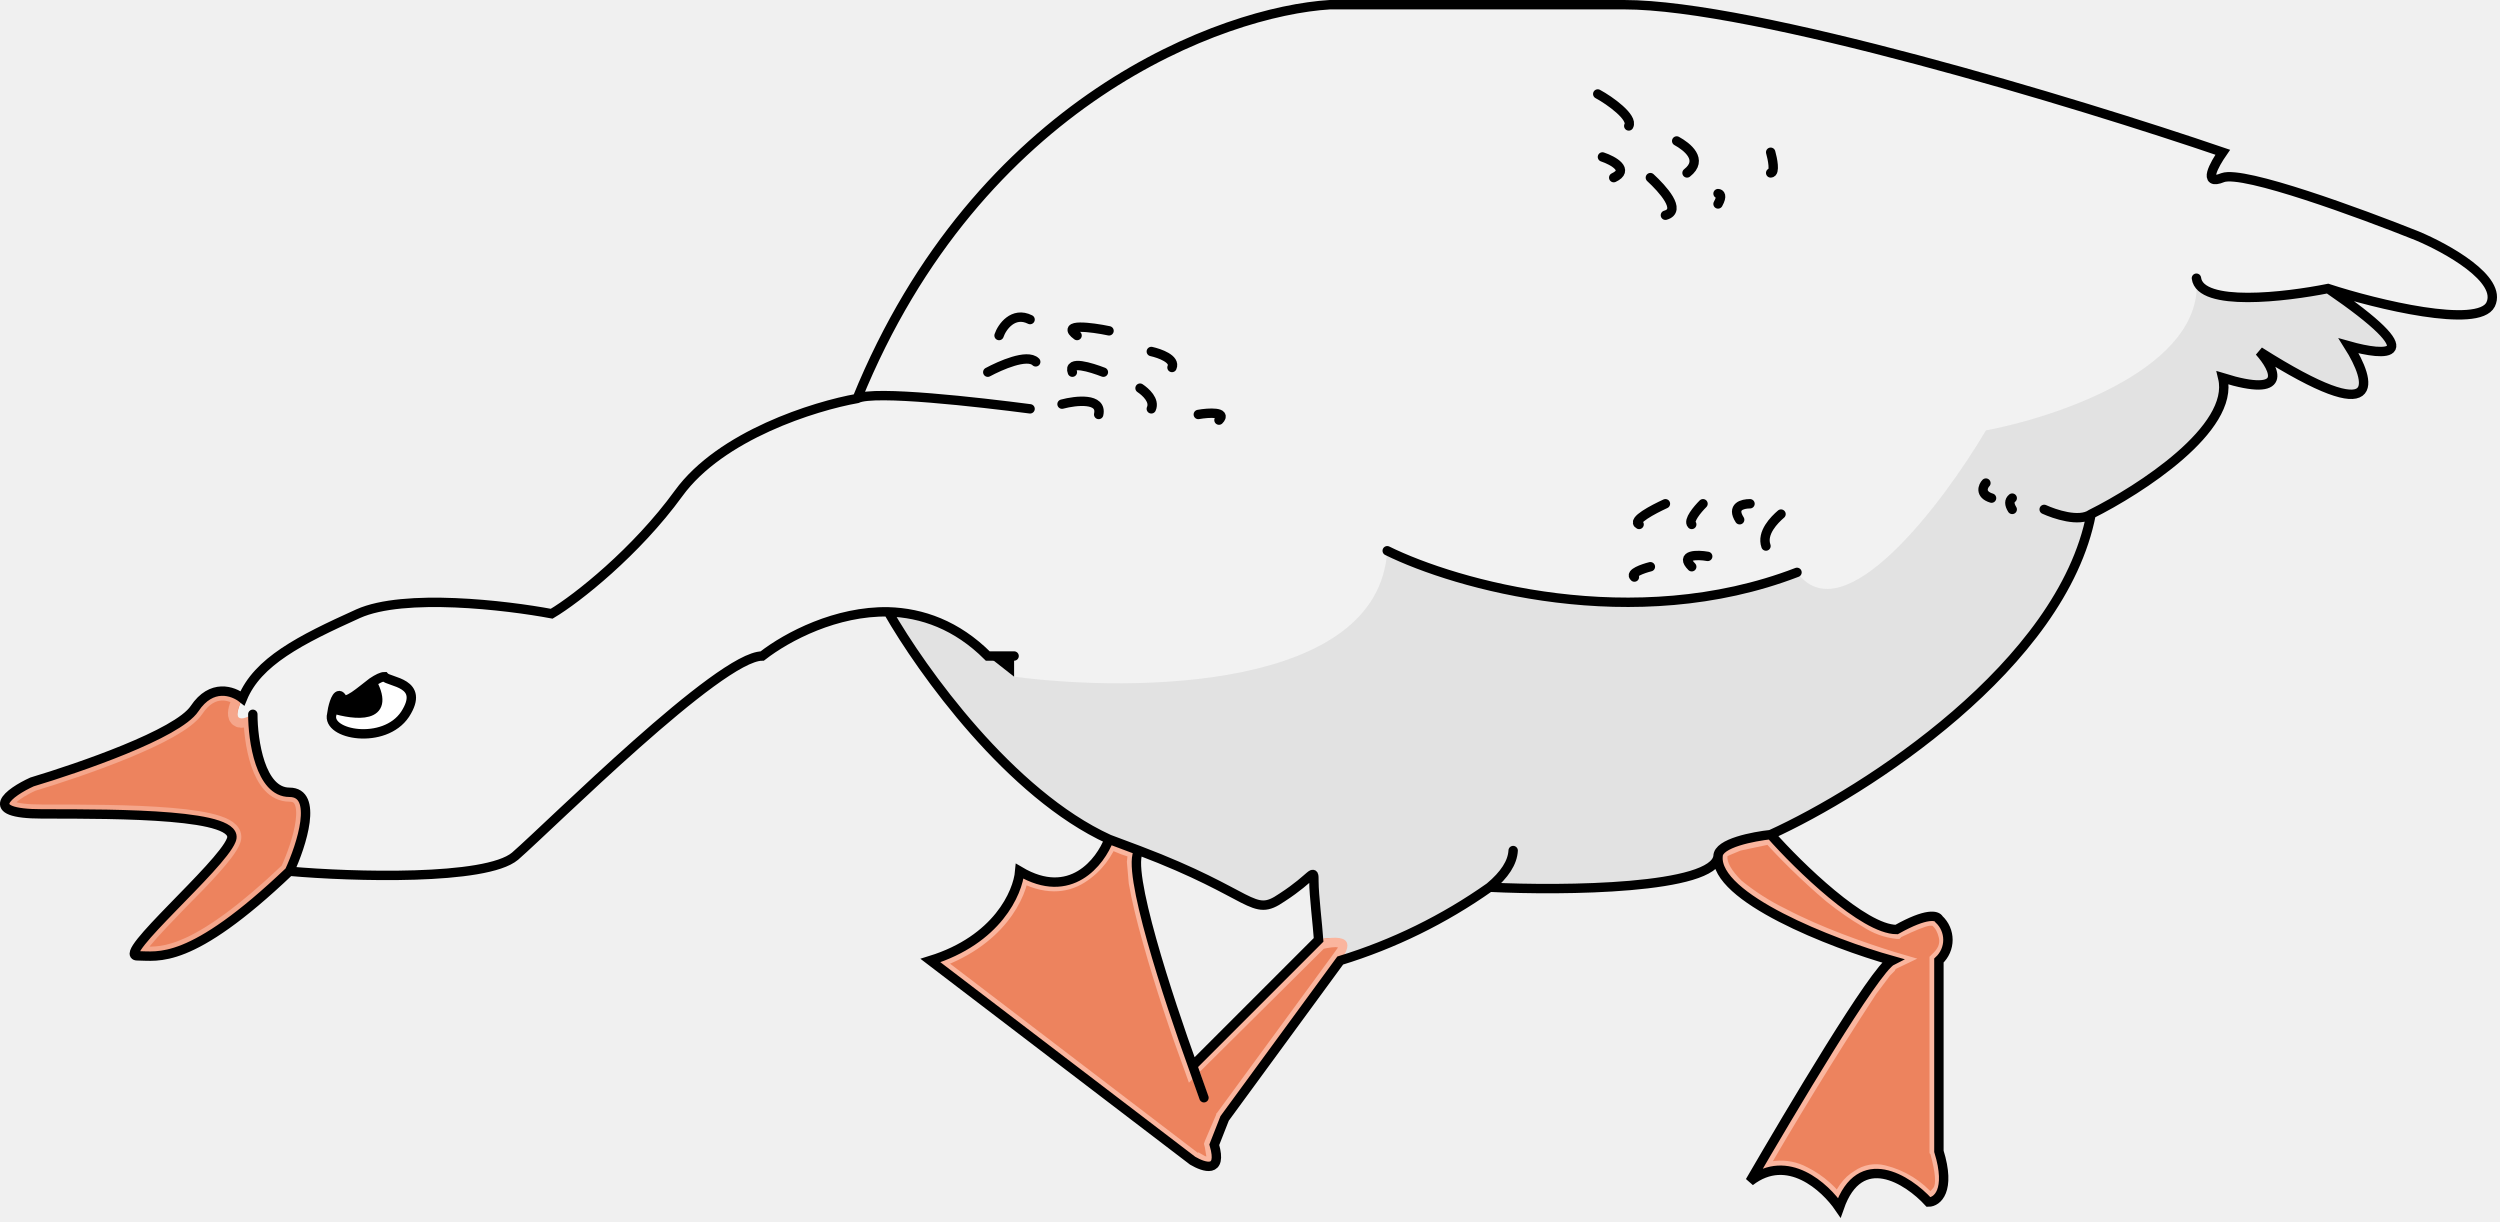
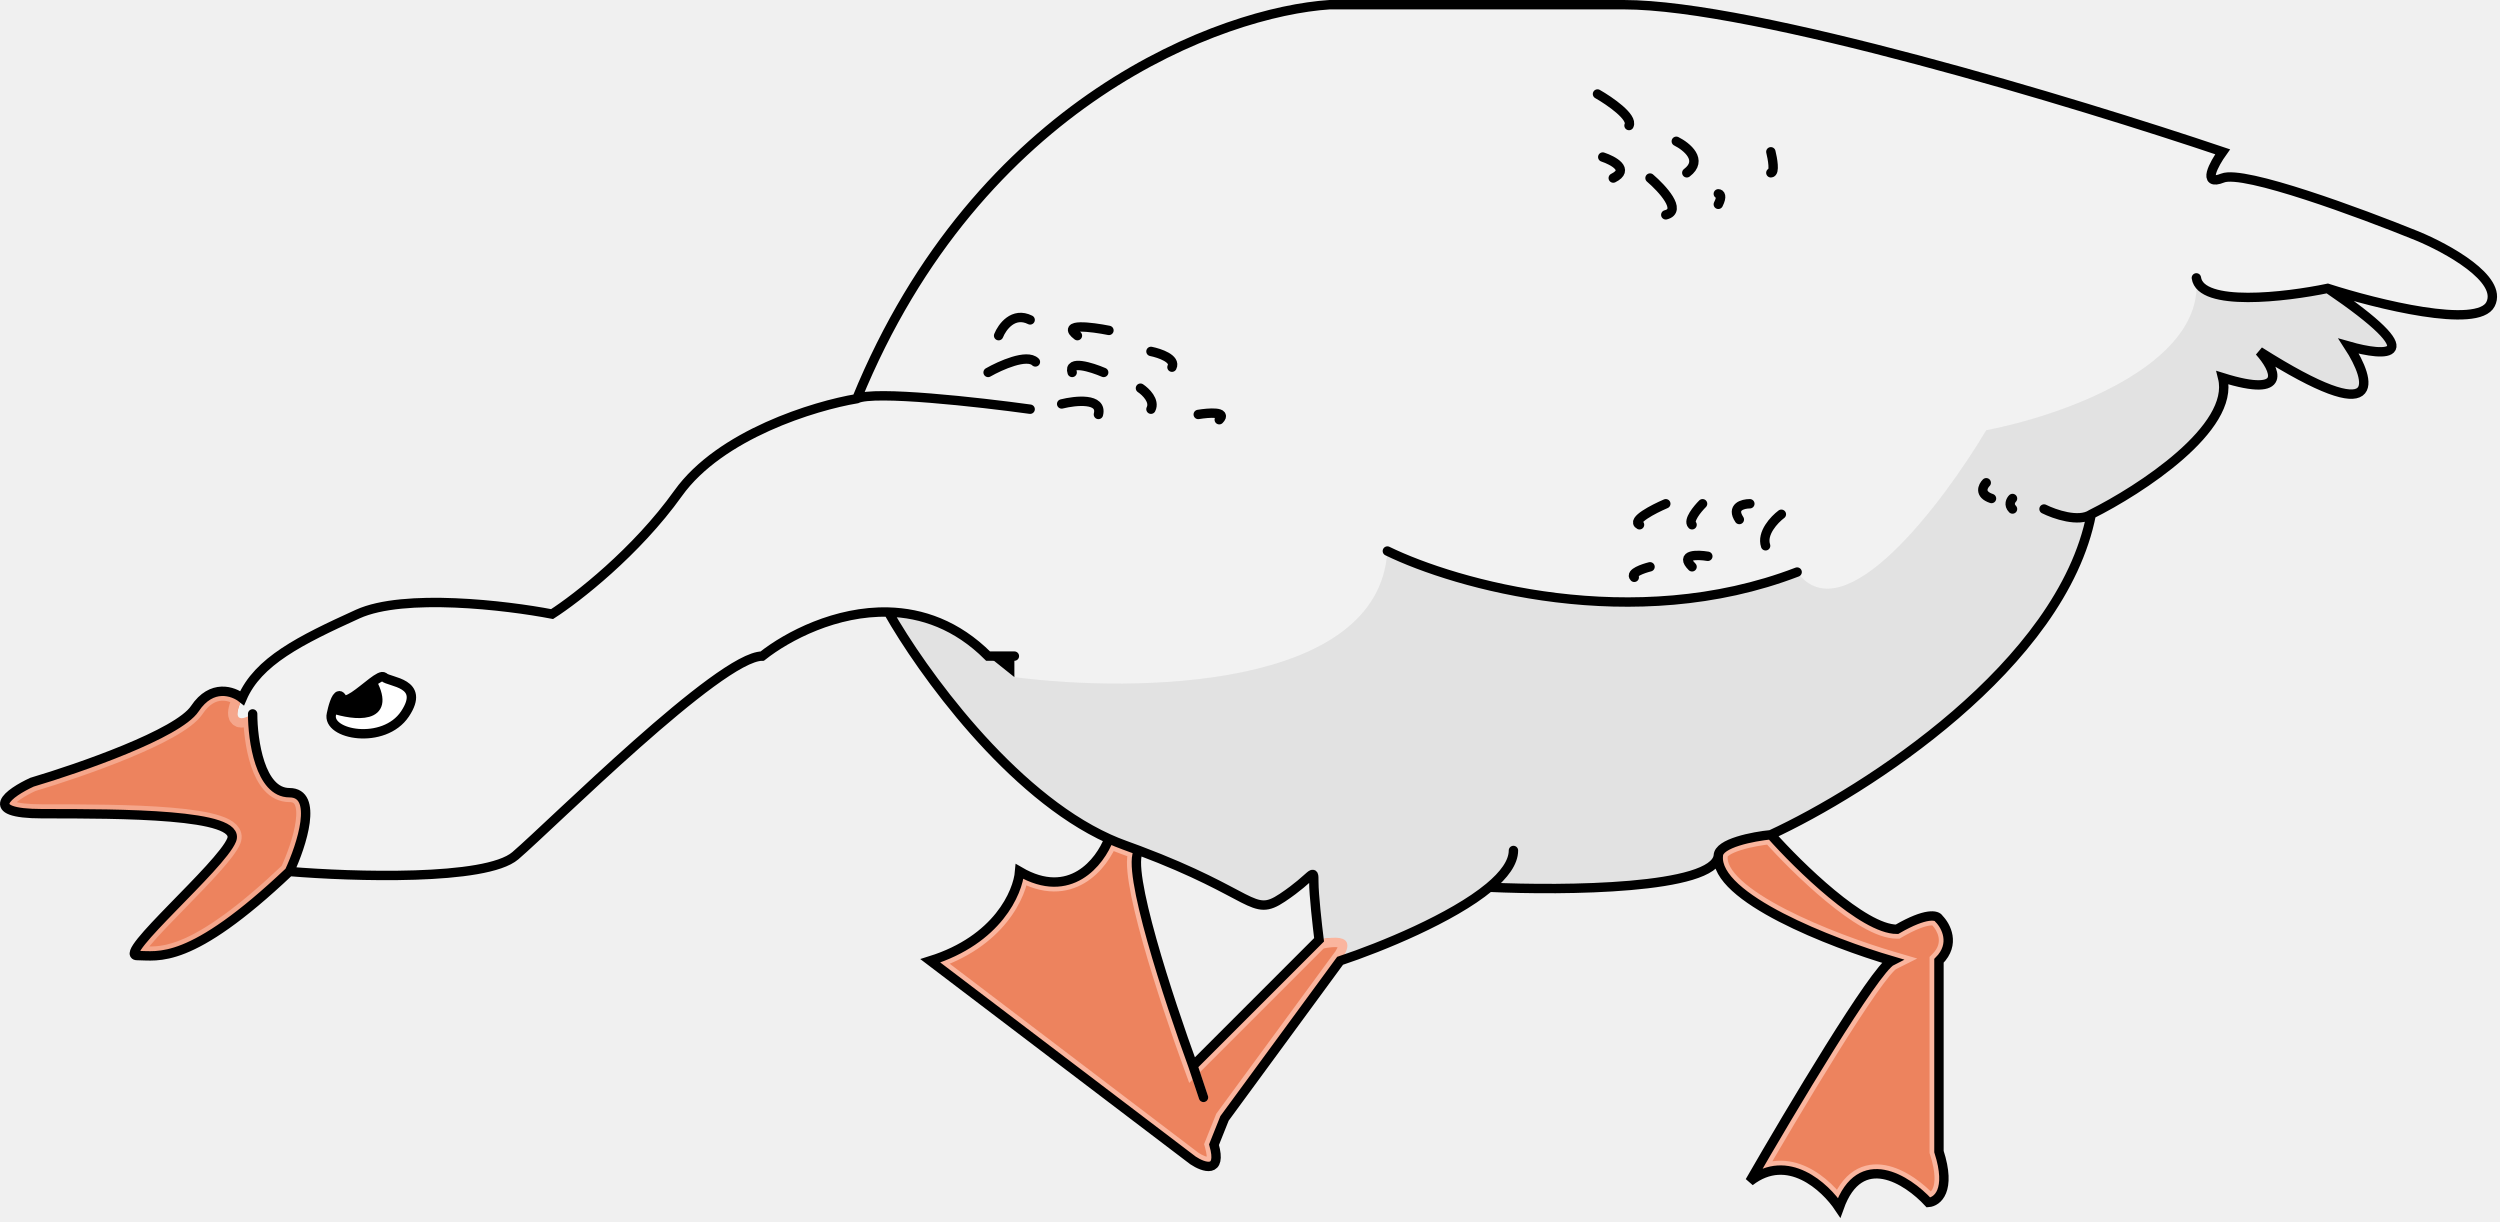
- <svg xmlns="http://www.w3.org/2000/svg" width="266" height="130" fill="none">
-   <path fill="#F2F2F2" fill-rule="evenodd" d="M247.7 30.7c5.2 1.7 16 4.3 17.3 1.7 1.3-2.7-4.7-6-7.8-7.3-6-2.4-18.5-7-20.7-6.2-2.2.9-.9-1.4 0-2.7C221 10.9 186.6.5 172.8.5h-31.3c-11.4.7-37.4 10.2-50.3 41.9-4.5.8-14.6 3.8-19 10.1a54 54 0 0 1-13.5 12.8c-4.8-.9-15.7-2.2-20.6 0-6.2 2.8-10.7 5.1-12.3 9-1.4 3.1.2 2.4 1.1 1.7 0 2.8.8 8.3 3.9 8.3s1.3 5.6 0 8.4c6.7.6 20.9 1 24-1.6 3.9-3.4 21.8-21.3 26.3-21.3 2.7-2.1 7.9-4.8 13.4-4.7q5.5 0 10.6 4.7h2.8V72c12.9 1.7 38.8 1.4 39.7-13.4 7.3 3.6 26.2 9 43.6 2.3 4.9 6.7 15.5-7.3 20.1-15.1 7.9-1.5 23.3-6.8 22.4-16.2.4 3.1 9.5 2 14 1.1M40.9 72c.5.6 4.4.6 2.2 4-2.2 3.3-8.4 2.2-7.8 0l.1-.6c.2-.9.6-1.9 1-1.1s2-.8 3.2-1.7q1-.7 1.3-.6" clip-rule="evenodd" />
-   <path fill="#E2E2E2" d="m107.9 72-2.8-2.2c-3.3-3.3-7-4.6-10.6-4.7 3.6 6.3 13 19.4 23.5 24.2l3.2 1.2c12.4 4.7 12 7.2 15.2 5 3.4-2.2 3.4-3.3 3.4-1.7 0 1.4.4 4.7.5 6.2q1.4-.4 2.5 0 .9.4-.2 2.2a56 56 0 0 0 15.9-7.8c7.9.4 23.9.2 24.3-3.3 0-1.4 3.8-2.1 5.6-2.3 10.1-4.6 31-18 34.1-34.1 5.2-2.6 15.3-9.1 14-14.5 7.1 2.2 5.6-.9 3.9-2.8 13.4 8.5 11.9 3.2 9.5-.6 3.9 1.1 8.9 1.5-2.2-6.1-4.5.9-13.6 2-14-1.1.9 9.4-14.5 14.7-22.4 16.2-4.6 7.8-15.2 21.8-20.1 15.1a59 59 0 0 1-43.6-2.3c-.9 14.8-26.8 15.1-39.7 13.4" />
-   <path fill="#fff" d="M43.1 76c2.2-3.4-1.7-3.4-2.2-4q-.4 0-1.3.6c2.1 4-1.9 3.5-4.2 2.8l-.1.6c-.6 2.2 5.6 3.3 7.8 0" />
-   <path fill="#000" d="M36.4 74.3c-.4-.8-.8.2-1 1.1 2.3.7 6.3 1.2 4.2-2.8-1.2.9-2.8 2.4-3.2 1.7" />
-   <path fill="#ED835E" d="m140.3 100-13.4 13.4c-2.5-6.9-7.2-21.1-5.7-22.9l-1.5-.6-1.7-.6c-.9 2.4-4.1 6.6-9.5 3.4-.2 2.3-2.4 7.3-9.5 9.5l27.9 21.3c1.2.7 3.2 1.4 2.3-1.7l1.1-2.8 12.3-16.8q1-1.8.2-2.2-1.1-.4-2.5 0m48.1-11.2c-1.8.2-5.6.9-5.6 2.3-.4 4.4 12.1 9.3 18.5 11.1-1.8.9-10.8 16.1-15.1 23.5 4-3.1 8 .6 9.5 2.8 2.2-6.3 7.3-3 9.5-.6.9 0 2.4-1.2 1.1-5.4v-20.3a3 3 0 0 0 0-4.4c-.2-.4-1.3-.7-4.5 1.1-3.5 0-10.4-6.7-13.4-10.1M26.9 76c-.9.7-2.5 1.4-1.1-1.7-1-.8-3.3-1.6-5.1 1.1S8.4 81.7 3.4 83.2c-2.4 1.1-5.6 3.4 1.1 3.4 8.4 0 21.3 0 20.1 2.8s-12.3 12.3-10 12.3c2.2 0 5.6 1.1 16.2-9 1.3-2.8 3.1-8.4 0-8.4s-3.9-5.5-3.9-8.3" />
-   <path fill="#000" d="M107.9 72v-2.2h-2.8z" />
-   <mask id="a" fill="#fff">
-     <path d="M15.2 101.7c2.2.1 5.9.2 15.6-9 1.3-2.8 3.1-8.4 0-8.4s-3.9-5.5-3.9-8.3c-2.3 1.3-1.7-.6-1.1-1.7-1-.8-3.3-1.6-5.1 1.1S8.4 81.7 3.4 83.2c-2.4 1.1-5.6 3.4 1.1 3.4 8.4 0 21.3 0 20.1 2.8-.5 1.3-3.1 4-5.6 6.5-2.9 3-5.6 5.8-4.4 5.8z" />
+ <svg xmlns="http://www.w3.org/2000/svg" width="266" height="130" viewBox="0 0 266 130" fill="none">
+   <path d="M247.668 30.683C252.885 32.36 263.654 35.043 264.995 32.36C266.337 29.677 260.337 26.398 257.17 25.094C251.208 22.672 238.725 18.051 236.489 18.945C234.253 19.84 235.557 17.455 236.489 16.151C221.025 10.934 186.63 0.5 172.768 0.5H141.467C130.102 1.245 104.129 10.673 91.161 42.421C86.69 43.167 76.629 46.222 72.157 52.483C67.685 58.743 61.351 63.662 58.742 65.338C53.898 64.407 42.98 63.103 38.061 65.338C31.913 68.133 27.441 70.369 25.764 74.282C24.422 77.412 25.95 76.704 26.882 75.959C26.882 78.753 27.664 84.343 30.795 84.343C33.925 84.343 32.099 89.932 30.795 92.727C37.502 93.286 51.699 93.733 54.83 91.05C58.742 87.697 76.629 69.81 81.1 69.81C83.82 67.657 88.979 64.981 94.515 65.124C98.082 65.217 101.806 66.481 105.135 69.81H107.93V72.046C120.786 73.723 146.721 73.387 147.616 58.631C154.882 62.171 173.774 67.574 191.214 60.867C196.133 67.574 206.678 53.6 211.336 45.775C219.161 44.285 234.588 38.956 233.694 29.566C234.141 32.696 243.196 31.615 247.668 30.683ZM40.856 72.046C41.415 72.605 45.327 72.605 43.092 75.959C40.856 79.312 34.707 78.194 35.266 75.959C35.3 75.789 35.344 75.596 35.395 75.4C35.627 74.514 36.018 73.55 36.384 74.282C36.76 75.033 38.396 73.514 39.599 72.605C40.188 72.161 40.672 71.862 40.856 72.046Z" fill-rule="evenodd" clip-rule="evenodd" fill="#F2F2F2" />
+   <path d="M107.93 72.046L105.135 69.81C101.806 66.481 98.082 65.217 94.515 65.124C98.054 71.386 107.476 84.501 117.991 89.251C118.547 89.502 119.106 89.73 119.668 89.932C120.194 90.122 120.7 90.308 121.187 90.491C133.605 95.166 133.209 97.673 136.436 95.522C139.79 93.286 139.79 92.168 139.79 93.845C139.79 95.186 140.163 98.503 140.349 99.993C141.119 99.801 142.167 99.688 142.754 99.993C143.304 100.279 143.45 100.932 142.585 102.229C146.982 100.764 154.523 97.678 158.463 94.404C166.399 94.777 182.382 94.627 182.829 91.05C182.829 89.709 186.556 89.001 188.419 88.814C198.48 84.156 219.385 70.816 222.515 54.718C227.732 52.11 237.83 45.551 236.489 40.186C243.643 42.421 242.078 39.254 240.402 37.391C253.816 45.887 252.326 40.558 249.904 36.832C253.816 37.95 258.847 38.285 247.668 30.683C243.196 31.615 234.141 32.696 233.694 29.566C234.588 38.956 219.161 44.285 211.336 45.775C206.678 53.6 196.133 67.574 191.214 60.867C173.774 67.574 154.882 62.171 147.616 58.631C146.721 73.387 120.786 73.723 107.93 72.046Z" fill="#E2E2E2" />
+   <path d="M43.092 75.959C45.327 72.605 41.415 72.605 40.856 72.046C40.672 71.862 40.188 72.161 39.599 72.605C41.725 76.629 37.682 76.145 35.395 75.4C35.344 75.596 35.3 75.789 35.266 75.959C34.707 78.194 40.856 79.312 43.092 75.959Z" fill="white" />
+   <path d="M36.384 74.282C36.018 73.55 35.627 74.514 35.395 75.4C37.682 76.145 41.725 76.629 39.599 72.605C38.396 73.514 36.76 75.033 36.384 74.282Z" fill="black" />
+   <path d="M140.349 99.993L126.934 113.408C124.407 106.515 119.718 92.28 121.187 90.491C120.7 90.308 120.194 90.122 119.668 89.932C119.106 89.73 118.547 89.502 117.991 89.251C117.059 91.714 113.855 95.857 108.489 92.727C108.303 94.963 106.141 99.993 98.987 102.229L126.934 123.469C128.052 124.215 130.064 124.923 129.17 121.793L130.288 118.998L142.585 102.229C143.45 100.932 143.304 100.279 142.754 99.993C142.167 99.688 141.119 99.801 140.349 99.993Z" fill="#ED835E" />
+   <path d="M188.419 88.814C186.556 89.001 182.829 89.709 182.829 91.05C182.382 95.522 194.94 100.366 201.275 102.229C199.486 103.124 190.468 118.253 186.183 125.705C190.208 122.575 194.195 126.264 195.685 128.5C197.921 122.24 202.952 125.519 205.188 127.941C206.119 127.871 207.647 126.691 206.305 122.527V120.675V102.229C208.094 100.441 207.051 98.503 206.305 97.758C206.119 97.372 204.964 97.056 201.834 98.876C198.257 98.876 191.4 92.168 188.419 88.814Z" fill="#ED835E" />
+   <path d="M26.882 75.959C25.95 76.704 24.422 77.412 25.764 74.282C24.832 73.536 22.522 72.717 20.733 75.4C18.945 78.082 8.437 81.734 3.406 83.225C0.984 84.343 -2.184 86.579 4.524 86.579C12.908 86.579 25.764 86.579 24.646 89.373C23.528 92.168 12.349 101.67 14.585 101.67C16.821 101.67 20.174 102.788 30.795 92.727C32.099 89.932 33.925 84.343 30.795 84.343C27.664 84.343 26.882 78.753 26.882 75.959Z" fill="#ED835E" />
+   <path d="M107.93 72.046V69.81H105.135L107.93 72.046Z" fill="black" />
+   <mask id="stroke0_240_56" fill="white">
+     <path d="M15.186 101.687C17.447 101.78 21.082 101.929 30.795 92.727C32.099 89.932 33.925 84.343 30.795 84.343C27.664 84.343 26.882 78.753 26.882 75.959C24.646 77.3 25.205 75.4 25.764 74.282C24.832 73.536 22.522 72.717 20.733 75.4C18.945 78.082 8.437 81.734 3.406 83.225C0.984 84.343 -2.184 86.579 4.524 86.579C12.908 86.579 25.764 86.579 24.646 89.373C24.133 90.657 21.498 93.354 19.015 95.897C16.09 98.891 13.376 101.67 14.585 101.67C14.776 101.67 14.975 101.678 15.186 101.687L15.186 101.687Z" />
  </mask>
-   <path stroke="#F5A68B" stroke-linecap="round" stroke-width="2" d="M30.8 92.7c-9.7 9.2-13.4 9.1-15.6 9h0-.6c-1.2 0 1.5-2.8 4.4-5.8 2.5-2.5 5.1-5.2 5.6-6.5 1.2-2.8-11.7-2.8-20.1-2.8-6.7 0-3.5-2.3-1.1-3.4 5-1.5 15.5-5.1 17.3-7.8s4.1-1.9 5.1-1.1c-.6 1.1-1.2 3 1.1 1.7 0 2.8.8 8.3 3.9 8.3s1.3 5.6 0 8.4Z" mask="url(#a)" />
-   <mask id="b" fill="#fff">
-     <path d="m126.9 113.4 13.4-13.4c4.1-.9 3.2 1.1 2.3 2.2L130.3 119l-1.1 2.8c.9 3.1-1.1 2.4-2.3 1.7L99 102.2c7.1-2.2 9.3-7.2 9.5-9.5 5.4 3.2 8.6-1 9.5-3.4l3.2 1.2c-1.5 1.8 3.2 16 5.7 22.9m55.9-22.3c0-1.4 3.8-2.1 5.6-2.3 3 3.4 9.9 10.1 13.4 10.1 3.2-1.8 4.3-1.5 4.5-1.1a3 3 0 0 1 0 4.4v20.3c1.3 4.2-.2 5.4-1.1 5.4-2.2-2.4-7.3-5.7-9.5.6-1.5-2.2-5.5-5.9-9.5-2.8 4.3-7.4 13.3-22.6 15.1-23.5-6.4-1.8-18.9-6.7-18.5-11.1" />
+   <path d="M30.795 92.727C21.082 101.929 17.447 101.78 15.186 101.687L15.186 101.687C14.975 101.678 14.776 101.67 14.585 101.67C13.376 101.67 16.09 98.891 19.015 95.897C21.498 93.354 24.133 90.657 24.646 89.373C25.764 86.579 12.908 86.579 4.524 86.579C-2.184 86.579 0.984 84.343 3.406 83.225C8.437 81.734 18.945 78.082 20.733 75.4C22.522 72.717 24.832 73.536 25.764 74.282C25.205 75.4 24.646 77.3 26.882 75.959C26.882 78.753 27.664 84.343 30.795 84.343C33.925 84.343 32.099 89.932 30.795 92.727Z" stroke-width="2" stroke-linecap="round" stroke="#F5A68B" mask="url(#stroke0_240_56)" />
+   <mask id="stroke1_240_56" fill="white">
+     <path d="M126.934 113.408L140.349 99.993C144.374 99.099 143.517 101.111 142.585 102.229L130.288 118.998L129.17 121.793C130.064 124.923 128.052 124.215 126.934 123.469L98.987 102.229C106.141 99.993 108.303 94.963 108.489 92.727C113.855 95.857 117.059 91.714 117.991 89.251C118.547 89.502 119.106 89.73 119.668 89.932C120.194 90.122 120.7 90.308 121.187 90.491C119.718 92.28 124.407 106.515 126.934 113.408Z" />
+     <path d="M182.829 91.05C182.829 89.709 186.556 89.001 188.419 88.814C191.4 92.168 198.257 98.876 201.834 98.876C204.964 97.056 206.119 97.372 206.305 97.758C207.051 98.503 208.094 100.441 206.305 102.229V120.675V122.527C207.647 126.691 206.119 127.871 205.188 127.941C202.952 125.519 197.921 122.24 195.685 128.5C194.195 126.264 190.208 122.575 186.183 125.705C190.469 118.253 199.486 103.124 201.275 102.229C194.94 100.366 182.382 95.522 182.829 91.05Z" />
  </mask>
-   <path fill="#FAB59E" d="M127.4 113.2q-.2-.4-.6-.3-.5.2-.3.7l.4-.2zm.2 3.7q.2.5.6.3.4-.1.3-.6l-.4.2zm-.7-3.5-.4.2 1.1 3.3.5-.1.4-.2-1.1-3.4zm13.4-13.4-.2-1-.3.1-.2.2zm-13.4 13.4-.9.4.5 1.4 1.1-1.1zm-7.2-23.5.3-.9zm1.5.6.8.6.8-1.1-1.3-.4zm-3.2-1.2.4-1-1-.4-.3 1zm-9.5 3.4.5-.8-1.4-.8-.1 1.5zm-9.5 9.5-.3-.9-1.9.6 1.6 1.1zm27.9 21.3-.6.8h.1zm2.3-1.7-1-.4-.1.3.1.4zm1.1-2.8-.8-.6-.1.1v.1zm12.3-16.8-.8-.6zm45.8-13.4.8-.6-.4-.4h-.5zm-5.6 2.3h1zm18.5 11.1.4.9 2.3-1.1-2.4-.7zm-15.1 23.5-.9-.5 1.5 1.3zm9.5 2.8-.8.6 1.1 1.6.6-1.9zm9.5-.6-.7.7.3.4.5-.1zm1.1-30.1-.9.4.1.1.1.2zm0 4.4-.7-.7-.3.3v.4zm0 20.3h-1v.2l.1.1zm-4.5-23.6v1h.3l.2-.2zm-61.5 1.1-.7-.7-13.4 13.4.7.7.7.7 13.5-13.4zm-20.6-10.1-.4 1 1.5.5.4-.9.3-.9-1.5-.6zm7.2 23.5 1-.3a95 95 0 0 1-5.8-19.4l-.2-2 .1-.5v-.1l-.8-.6-.8-.6-.4.8-.1 1 .2 2.3q.5 2.8 1.5 6.3c1.3 4.7 3.1 10 4.4 13.5zM118 89.3l-.4.9 1.7.7.4-1 .3-.9-1.6-.7zm0 0-.9-.4a8 8 0 0 1-2.7 3.3c-1.3.8-3 1.1-5.4-.3l-.5.8-.5.9c3 1.7 5.5 1.5 7.4.3s3-2.9 3.5-4.3zm-9.5 3.4-1-.1c-.2 1.9-2 6.6-8.8 8.7l.3.9.3 1c7.5-2.4 10-7.7 10.2-10.4zm-9.5 9.5-.6.8 27.9 21.3.6-.8.6-.8-27.9-21.3zm27.9 21.3-.5.8 1.1.6q.7.3 1.5.2l.9-.5q.3-.4.4-.9.3-.9-.2-2.2l-.9.3-1 .3.2 1.2v-.1l.2-.1h-.1l-.3-.1-.7-.4zm2.3-1.7.9.4 1.1-2.8-.9-.4-.9-.4-1.2 2.8zm1.1-2.8.8.6 12.3-16.8-.8-.6-.8-.6-12.3 16.8zm58.1-30.2-.1-1q-1.6.1-3.7.7l-1.7.8q-1 .5-1.1 1.8h2l.2-.1 1.2-.5 3.3-.7zm12.9 13.4.3-.9c-3.2-1-7.8-2.6-11.6-4.6a24 24 0 0 1-4.7-3q-1.6-1.6-1.5-2.6h-1l-1-.1c-.1 1.6.9 3 2.2 4.2q2 1.8 5.1 3.3a81 81 0 0 0 11.9 4.7zm-15.1 23.5.9.5a421 421 0 0 1 12.5-20.4l1.5-2 .5-.5.1-.2-.4-.9-.5-.9-.6.5-.7.8-1.6 2.1-4.1 6.3c-3 4.8-6.3 10.5-8.5 14.2zm9.5 2.8.8-.6a11 11 0 0 0-4.2-3.7 6 6 0 0 0-6.7.7l.6.8.6.8a4 4 0 0 1 4.7-.5q2.2 1.3 3.4 3.1zm9.5-.6.7-.6a10 10 0 0 0-5.3-3.3 4 4 0 0 0-3.3.6q-1.7 1-2.6 3.6l1 .3.9.3q.8-2 1.7-2.5t2-.4c1.5.3 3.1 1.6 4.2 2.7zm1.1-30.1-.7.7q.5.4.7 1.3t-.7 1.7l.7.7.7.7a4 4 0 0 0 1.2-3.5q-.3-1.6-1.2-2.3zm-1.1 30.1.1 1c.8 0 1.8-.6 2.2-1.8q.8-1.6-.2-4.9l-1 .3-.9.3q.8 3 .3 3.6t-.6.5zm1.1-5.4h1v-1.8h-2v1.8zm0-1.8h1v-18.5h-2v18.5zm-17.9-31.9-.7.7c1.5 1.7 4 4.2 6.6 6.4q2 1.6 3.9 2.7a8 8 0 0 0 3.6 1.3v-2a6 6 0 0 1-2.7-1q-1.7-1-3.6-2.6c-2.4-2-4.9-4.5-6.3-6.1zm17.9 9 .9-.5q-.4-.6-.9-.7-.6-.3-1.3-.1-1.3.1-3.7 1.5l.5.9.5.8q2.3-1.1 3-1.2h.4l-.1-.1-.2-.2zm-63.7 4.4.8.7.7-1.2q.4-.6.2-1.7a2 2 0 0 0-1.6-1.2q-1-.1-2.6.2l.2 1 .3 1q1.3-.3 1.8-.2h.1l-.1-.1-.1.2-.5.7z" mask="url(#b)" />
-   <path stroke="#000" stroke-linecap="round" d="M233.7 29.6c.4 3.1 9.5 2 14 1.1 5.2 1.7 16 4.3 17.3 1.7 1.3-2.7-4.7-6-7.8-7.3-6-2.4-18.5-7-20.7-6.2-2.2.9-.9-1.4 0-2.7C221 10.9 186.6.5 172.8.5h-31.3c-11.4.7-37.4 10.2-50.3 41.9m126.3 11.8c1.1.5 3.7 1.4 5 .5 5.2-2.6 15.3-9.1 14-14.5 7.1 2.2 5.6-.9 3.9-2.8 13.4 8.5 11.9 3.2 9.5-.6 3.9 1.1 8.9 1.5-2.2-6.1m-216.9 62c-10.6 10.1-14 9-16.2 9-2.3 0 8.9-9.5 10-12.3 1.2-2.8-11.7-2.8-20.1-2.8-6.7 0-3.5-2.3-1.1-3.4 5-1.5 15.5-5.1 17.3-7.8s4.1-1.9 5.1-1.1c1.6-3.9 6.1-6.2 12.3-9 4.9-2.2 15.8-.9 20.6 0 2.7-1.6 9-6.6 13.5-12.8s14.5-9.3 19-10.1c1.8-.9 13 .4 18.4 1.1M26.9 76c0 2.8.8 8.3 3.9 8.3s1.3 5.6 0 8.4m0 0c6.7.6 20.9 1 24-1.6 3.9-3.4 21.8-21.3 26.3-21.3 2.7-2.1 7.9-4.8 13.4-4.7m13.4 4.7h-2.8c-3.3-3.3-7-4.6-10.6-4.7m0 0c3.6 6.3 13 19.4 23.5 24.2m0 0 3.2 1.2c12.4 4.7 12 7.2 15.2 5 3.4-2.2 3.4-3.3 3.4-1.7 0 1.4.4 4.7.5 6.2l-13.4 13.4m0 0 1.2 3.4m-1.2-3.4c-2.5-6.9-7.2-21.1-5.7-22.9m-3.2-1.2c-.9 2.4-4.1 6.6-9.5 3.4-.2 2.3-2.4 7.3-9.5 9.5l27.9 21.3c1.2.7 3.2 1.4 2.3-1.7l1.1-2.8 12.3-16.8a56 56 0 0 0 15.9-7.8m0 0q2.4-2 2.5-3.9m-2.5 3.9c7.9.4 23.9.2 24.3-3.3m5.6-2.3c3 3.4 9.9 10.1 13.4 10.1 3.2-1.8 4.3-1.5 4.5-1.1a3 3 0 0 1 0 4.4v20.3c1.3 4.2-.2 5.4-1.1 5.4-2.2-2.4-7.3-5.7-9.5.6-1.5-2.2-5.5-5.9-9.5-2.8 4.3-7.4 13.3-22.6 15.1-23.5-6.4-1.8-18.9-6.7-18.5-11.1 0-1.4 3.8-2.1 5.6-2.3Zm0 0c10.1-4.6 31-18 34.1-34.1m-74.9 3.9c7.3 3.6 26.2 9 43.6 2.3M170 10c1.3.7 3.8 2.5 3.3 3.4m-2.8 3.3c1.2.4 2.9 1.4 1.2 2.2m6.7-3.9c1.1.6 2.9 2 1.1 3.4m-3.9.5c1.3 1.2 3.4 3.5 1.6 4m5.6-2.3c.2 0 .5.2 0 1.1m5.6-5.5c.2.7.5 2.2 0 2.2m-11.2 35.2c-1.3.6-3.6 1.8-2.8 2.2m1.2 4.5c-.8.2-2.2.7-1.7 1.1m7.8-2.2c-1.1-.2-3-.2-1.7 1.1m1.2-6.7c-.6.6-1.6 1.8-1.2 2.2m6.2-2.2c-.8 0-2 .3-1.1 1.7m4.4-.6c-.7.6-2.1 2-1.6 3.4m23.4-6.7c-.3.3-.7 1.2.6 1.6m2.2 0q-.5.4 0 1.2M106.3 35.7c.3-.9 1.5-2.6 3.3-1.7m-4.5 5.6c1.3-.7 4.2-2 5.1-1.1m7.2 1.1c-1.3-.5-3.8-1.3-3.3 0m3.9-4.4c-1.9-.4-5.2-.8-3.4.5m7.9 1.7c.9.2 2.6.8 2.2 1.7M113 43c1.5-.4 4.3-.7 3.9 1.1m4.4-2.8c.6.4 1.6 1.3 1.2 2.2m5 .6c1.1-.2 3.1-.3 2.2.6M39.6 72.6c-1.2.9-2.8 2.4-3.2 1.7-.4-.8-.8.2-1 1.1l-.1.6c-.6 2.2 5.6 3.3 7.8 0 2.2-3.4-1.7-3.4-2.2-4q-.4 0-1.3.6Zm-4.2 2.8c2.3.7 6.3 1.2 4.2-2.8" />
+   <path d="M127.409 113.25C127.321 112.988 127.038 112.847 126.776 112.934C126.514 113.021 126.373 113.304 126.46 113.566L126.934 113.408L127.409 113.25ZM127.578 116.92C127.665 117.182 127.948 117.324 128.21 117.236C128.472 117.149 128.614 116.866 128.527 116.604L128.052 116.762L127.578 116.92ZM126.934 113.408L126.46 113.566L127.578 116.92L128.052 116.762L128.527 116.604L127.409 113.25L126.934 113.408ZM140.349 99.993L140.132 99.017L139.848 99.08L139.642 99.286L140.349 99.993ZM126.934 113.408L125.995 113.753L126.534 115.222L127.641 114.115L126.934 113.408ZM119.668 89.932L120.007 88.991L120.007 88.991L119.668 89.932ZM121.187 90.491L121.96 91.126L122.845 90.047L121.539 89.555L121.187 90.491ZM117.991 89.251L118.403 88.34L117.432 87.901L117.056 88.897L117.991 89.251ZM108.489 92.727L108.993 91.863L107.624 91.065L107.492 92.644L108.489 92.727ZM98.987 102.229L98.688 101.275L96.839 101.853L98.382 103.025L98.987 102.229ZM126.934 123.469L126.329 124.266L126.354 124.284L126.38 124.301L126.934 123.469ZM129.17 121.793L128.242 121.421L128.115 121.739L128.209 122.067L129.17 121.793ZM130.288 118.998L129.482 118.406L129.407 118.509L129.36 118.626L130.288 118.998ZM142.585 102.229L141.817 101.589L141.797 101.613L141.779 101.638L142.585 102.229ZM188.419 88.814L189.166 88.15L188.827 87.769L188.32 87.819L188.419 88.814ZM182.829 91.05L183.825 91.15L183.829 91.1V91.05H182.829ZM201.275 102.229L201.722 103.124L203.995 101.987L201.557 101.27L201.275 102.229ZM186.183 125.705L185.316 125.207L186.797 126.495L186.183 125.705ZM195.685 128.5L194.853 129.055L195.958 130.711L196.627 128.836L195.685 128.5ZM205.188 127.941L204.453 128.619L204.78 128.974L205.262 128.938L205.188 127.941ZM206.305 97.758L205.405 98.193L205.479 98.345L205.598 98.465L206.305 97.758ZM206.305 102.229L205.598 101.522L205.305 101.815V102.229H206.305ZM206.305 122.527H205.305V122.684L205.354 122.833L206.305 122.527ZM201.834 98.876V99.876H202.103L202.336 99.74L201.834 98.876ZM140.349 99.993L139.642 99.286L126.227 112.701L126.934 113.408L127.641 114.115L141.056 100.701L140.349 99.993ZM119.668 89.932L119.329 90.873C119.851 91.061 120.353 91.246 120.834 91.427L121.187 90.491L121.539 89.555C121.048 89.371 120.538 89.183 120.007 88.991L119.668 89.932ZM126.934 113.408L127.873 113.064C126.615 109.632 124.82 104.376 123.525 99.765C122.876 97.456 122.361 95.336 122.097 93.698C121.965 92.876 121.902 92.211 121.908 91.72C121.911 91.474 121.932 91.3 121.957 91.186C121.985 91.062 122.005 91.07 121.96 91.126L121.187 90.491L120.414 89.857C120.184 90.136 120.069 90.465 120.006 90.749C119.94 91.043 119.913 91.365 119.908 91.694C119.9 92.35 119.982 93.144 120.123 94.016C120.404 95.766 120.943 97.971 121.599 100.306C122.913 104.983 124.726 110.291 125.995 113.753L126.934 113.408ZM117.991 89.251L117.579 90.162C118.158 90.424 118.742 90.662 119.329 90.873L119.668 89.932L120.007 88.991C119.471 88.799 118.936 88.581 118.403 88.34L117.991 89.251ZM117.991 89.251L117.056 88.897C116.642 89.992 115.726 91.427 114.389 92.229C113.137 92.979 111.386 93.259 108.993 91.863L108.489 92.727L107.985 93.591C110.958 95.325 113.492 95.099 115.417 93.944C117.257 92.841 118.409 90.974 118.926 89.605L117.991 89.251ZM108.489 92.727L107.492 92.644C107.34 94.473 105.456 99.16 98.688 101.275L98.987 102.229L99.285 103.184C106.827 100.827 109.265 95.453 109.485 92.81L108.489 92.727ZM98.987 102.229L98.382 103.025L126.329 124.266L126.934 123.469L127.539 122.673L99.592 101.433L98.987 102.229ZM126.934 123.469L126.38 124.301C126.706 124.519 127.112 124.744 127.535 124.9C127.93 125.046 128.481 125.184 129.029 125.059C129.326 124.992 129.626 124.845 129.873 124.586C130.118 124.33 130.26 124.018 130.332 123.696C130.466 123.089 130.37 122.353 130.132 121.518L129.17 121.793L128.209 122.067C128.417 122.798 128.405 123.146 128.379 123.263C128.37 123.304 128.371 123.264 128.427 123.204C128.487 123.142 128.554 123.116 128.584 123.109C128.605 123.105 128.587 123.113 128.513 123.102C128.442 123.092 128.346 123.067 128.227 123.024C127.986 122.935 127.721 122.792 127.489 122.637L126.934 123.469ZM129.17 121.793L130.099 122.164L131.216 119.369L130.288 118.998L129.36 118.626L128.242 121.421L129.17 121.793ZM130.288 118.998L131.094 119.589L143.391 102.821L142.585 102.229L141.779 101.638L129.482 118.406L130.288 118.998ZM188.419 88.814L188.32 87.819C187.347 87.917 185.877 88.15 184.624 88.546C184.005 88.741 183.374 88.997 182.878 89.335C182.412 89.652 181.829 90.21 181.829 91.05H182.829H183.829C183.829 91.22 183.713 91.186 184.004 90.987C184.265 90.81 184.682 90.625 185.227 90.453C186.303 90.112 187.627 89.898 188.519 89.809L188.419 88.814ZM201.275 102.229L201.557 101.27C198.427 100.349 193.768 98.694 189.968 96.73C188.063 95.745 186.426 94.709 185.308 93.684C184.149 92.622 183.762 91.774 183.825 91.15L182.829 91.05L181.834 90.951C181.673 92.562 182.688 93.996 183.956 95.159C185.265 96.358 187.08 97.488 189.05 98.506C193 100.548 197.788 102.246 200.993 103.189L201.275 102.229ZM186.183 125.705L187.05 126.204C189.189 122.484 192.508 116.85 195.513 112.038C197.017 109.63 198.435 107.44 199.584 105.801C200.159 104.98 200.657 104.311 201.058 103.827C201.259 103.585 201.426 103.402 201.557 103.273C201.704 103.129 201.754 103.108 201.722 103.124L201.275 102.229L200.828 101.335C200.572 101.463 200.342 101.664 200.158 101.844C199.959 102.039 199.744 102.279 199.519 102.551C199.068 103.095 198.534 103.813 197.946 104.653C196.767 106.335 195.327 108.56 193.817 110.978C190.795 115.817 187.463 121.474 185.316 125.207L186.183 125.705ZM195.685 128.5L196.517 127.945C195.708 126.73 194.214 125.101 192.318 124.189C190.355 123.246 187.935 123.076 185.569 124.916L186.183 125.705L186.797 126.495C188.456 125.204 190.041 125.314 191.451 125.992C192.927 126.701 194.173 128.034 194.853 129.055L195.685 128.5ZM205.188 127.941L205.922 127.263C204.75 125.993 202.751 124.38 200.62 123.982C199.515 123.775 198.333 123.89 197.253 124.593C196.19 125.286 195.349 126.47 194.744 128.164L195.685 128.5L196.627 128.836C197.14 127.4 197.766 126.646 198.345 126.269C198.907 125.902 199.542 125.814 200.252 125.948C201.755 126.229 203.389 127.467 204.453 128.619L205.188 127.941ZM206.305 97.758L205.598 98.465C205.858 98.724 206.179 99.213 206.269 99.763C206.348 100.251 206.262 100.858 205.598 101.522L206.305 102.229L207.013 102.936C208.137 101.812 208.424 100.556 208.243 99.442C208.071 98.389 207.498 97.536 207.013 97.05L206.305 97.758ZM205.188 127.941L205.262 128.938C206.109 128.875 207.054 128.32 207.527 127.142C207.982 126.008 207.961 124.406 207.257 122.22L206.305 122.527L205.354 122.833C205.991 124.812 205.877 125.882 205.671 126.397C205.482 126.868 205.198 126.937 205.113 126.944L205.188 127.941ZM206.305 122.527H207.305V120.675H206.305H205.305V122.527H206.305ZM206.305 120.675H207.305V102.229H206.305H205.305V120.675H206.305ZM188.419 88.814L187.672 89.479C189.187 91.183 191.683 93.737 194.265 95.873C195.556 96.941 196.891 97.923 198.152 98.643C199.383 99.347 200.671 99.876 201.834 99.876V98.876V97.876C201.208 97.876 200.297 97.566 199.144 96.907C198.02 96.265 196.784 95.361 195.54 94.332C193.055 92.276 190.632 89.799 189.166 88.15L188.419 88.814ZM206.305 97.758L207.206 97.322C207.002 96.901 206.62 96.666 206.258 96.557C205.892 96.446 205.477 96.436 205.033 96.5C204.147 96.626 202.947 97.072 201.331 98.011L201.834 98.876L202.336 99.74C203.85 98.86 204.793 98.554 205.315 98.48C205.44 98.462 205.532 98.459 205.593 98.461C205.656 98.464 205.681 98.472 205.679 98.471C205.677 98.471 205.639 98.459 205.585 98.418C205.531 98.377 205.459 98.305 205.405 98.193L206.305 97.758ZM142.585 102.229L143.353 102.869C143.625 102.543 143.911 102.13 144.107 101.691C144.288 101.287 144.479 100.672 144.277 100.048C144.037 99.309 143.39 98.941 142.695 98.823C142.034 98.71 141.184 98.784 140.132 99.017L140.349 99.993L140.566 100.97C141.527 100.756 142.078 100.746 142.359 100.794C142.491 100.817 142.513 100.844 142.485 100.824C142.445 100.795 142.397 100.737 142.374 100.665C142.344 100.573 142.398 100.614 142.282 100.874C142.181 101.099 142.011 101.356 141.817 101.589L142.585 102.229Z" fill="#FAB59E" mask="url(#stroke1_240_56)" />
+   <path d="M233.694 29.566C234.141 32.696 243.196 31.615 247.668 30.683C252.885 32.36 263.654 35.043 264.995 32.36C266.337 29.677 260.337 26.398 257.17 25.094C251.208 22.672 238.725 18.051 236.489 18.945C234.253 19.84 235.557 17.455 236.489 16.151C221.025 10.934 186.63 0.5 172.768 0.5H141.467C130.102 1.245 104.129 10.673 91.161 42.421M217.485 54.159C218.602 54.718 221.174 55.613 222.515 54.718C227.732 52.11 237.83 45.551 236.489 40.186C243.643 42.421 242.078 39.254 240.402 37.391C253.816 45.887 252.326 40.558 249.904 36.832C253.816 37.95 258.847 38.285 247.668 30.683M30.795 92.727C20.174 102.788 16.821 101.67 14.585 101.67C12.349 101.67 23.528 92.168 24.646 89.373C25.764 86.579 12.908 86.579 4.524 86.579C-2.184 86.579 0.984 84.343 3.406 83.225C8.437 81.734 18.945 78.082 20.733 75.4C22.522 72.717 24.832 73.536 25.764 74.282C27.441 70.369 31.913 68.133 38.061 65.338C42.98 63.103 53.898 64.407 58.742 65.338C61.351 63.662 67.685 58.743 72.157 52.483C76.629 46.222 86.69 43.167 91.161 42.421C92.95 41.527 104.204 42.794 109.607 43.539M26.882 75.959C26.882 78.753 27.664 84.343 30.795 84.343C33.925 84.343 32.099 89.932 30.795 92.727M30.795 92.727C37.502 93.286 51.699 93.733 54.83 91.05C58.742 87.697 76.629 69.81 81.1 69.81C83.82 67.657 88.979 64.981 94.515 65.124M107.93 69.81H105.135C101.806 66.481 98.082 65.217 94.515 65.124M94.515 65.124C98.054 71.386 107.476 84.501 117.991 89.251M117.991 89.251C118.547 89.502 119.106 89.73 119.668 89.932C120.194 90.122 120.7 90.308 121.187 90.491C133.605 95.166 133.209 97.673 136.436 95.522C139.79 93.286 139.79 92.168 139.79 93.845C139.79 95.186 140.163 98.503 140.349 99.993L126.934 113.408M126.934 113.408L128.052 116.762M126.934 113.408C124.407 106.515 119.718 92.28 121.187 90.491M117.991 89.251C117.059 91.714 113.855 95.857 108.489 92.727C108.303 94.963 106.141 99.993 98.987 102.229L126.934 123.469C128.052 124.215 130.064 124.923 129.17 121.793L130.288 118.998L142.585 102.229C146.982 100.764 154.523 97.678 158.463 94.404M158.463 94.404C160.032 93.1 161.03 91.765 161.03 90.491M158.463 94.404C166.399 94.777 182.382 94.627 182.829 91.05M188.419 88.814C191.4 92.168 198.257 98.876 201.834 98.876C204.964 97.056 206.119 97.372 206.305 97.758C207.051 98.503 208.094 100.441 206.305 102.229V120.675V122.527C207.647 126.691 206.119 127.871 205.188 127.941C202.952 125.519 197.921 122.24 195.685 128.5C194.195 126.264 190.208 122.575 186.183 125.705C190.468 118.253 199.486 103.124 201.275 102.229C194.94 100.366 182.382 95.522 182.829 91.05C182.829 89.709 186.556 89.001 188.419 88.814ZM188.419 88.814C198.48 84.156 219.385 70.816 222.515 54.718M147.616 58.631C154.882 62.171 173.774 67.574 191.214 60.867M169.974 10.002C171.278 10.748 173.774 12.462 173.327 13.356M170.533 16.71C171.65 17.082 173.439 18.051 171.65 18.945M178.358 15.033C179.476 15.592 181.264 17.045 179.476 18.387M175.563 18.945C176.867 20.063 179.029 22.411 177.24 22.858M182.829 20.622C183.016 20.622 183.277 20.846 182.829 21.74M188.419 16.151C188.605 16.896 188.866 18.387 188.419 18.387M177.24 53.6C175.936 54.159 173.551 55.389 174.445 55.836M175.563 60.308C174.818 60.494 173.439 60.979 173.886 61.426M181.712 59.19C180.594 59.004 178.693 58.966 180.035 60.308M181.153 53.6C180.594 54.159 179.588 55.389 180.035 55.836M186.183 53.6C185.438 53.6 184.171 53.936 185.065 55.277M189.537 54.718C188.792 55.277 187.413 56.731 187.86 58.072M211.336 51.365C210.963 51.737 210.554 52.594 211.895 53.041M214.131 53.041C213.944 53.228 213.684 53.712 214.131 54.159M106.253 35.714C106.626 34.782 107.818 33.143 109.607 34.037M105.135 39.627C106.439 38.881 109.271 37.614 110.166 38.509M117.432 39.627C116.128 39.068 113.631 38.285 114.078 39.627M117.991 35.155C116.128 34.782 112.849 34.373 114.637 35.714M122.463 37.391C123.394 37.577 125.146 38.173 124.698 39.068M112.961 42.98C114.451 42.608 117.32 42.31 116.873 44.098M121.345 41.303C121.904 41.676 122.91 42.645 122.463 43.539M127.493 44.098C128.611 43.912 130.623 43.763 129.729 44.657M39.599 72.605C38.396 73.514 36.76 75.033 36.384 74.282C36.018 73.55 35.627 74.514 35.395 75.4C35.344 75.596 35.3 75.789 35.266 75.959C34.707 78.194 40.856 79.312 43.092 75.959C45.327 72.605 41.415 72.605 40.856 72.046C40.672 71.862 40.188 72.161 39.599 72.605ZM35.395 75.4C37.682 76.145 41.725 76.629 39.599 72.605" stroke-linecap="round" stroke="black" />
</svg>
